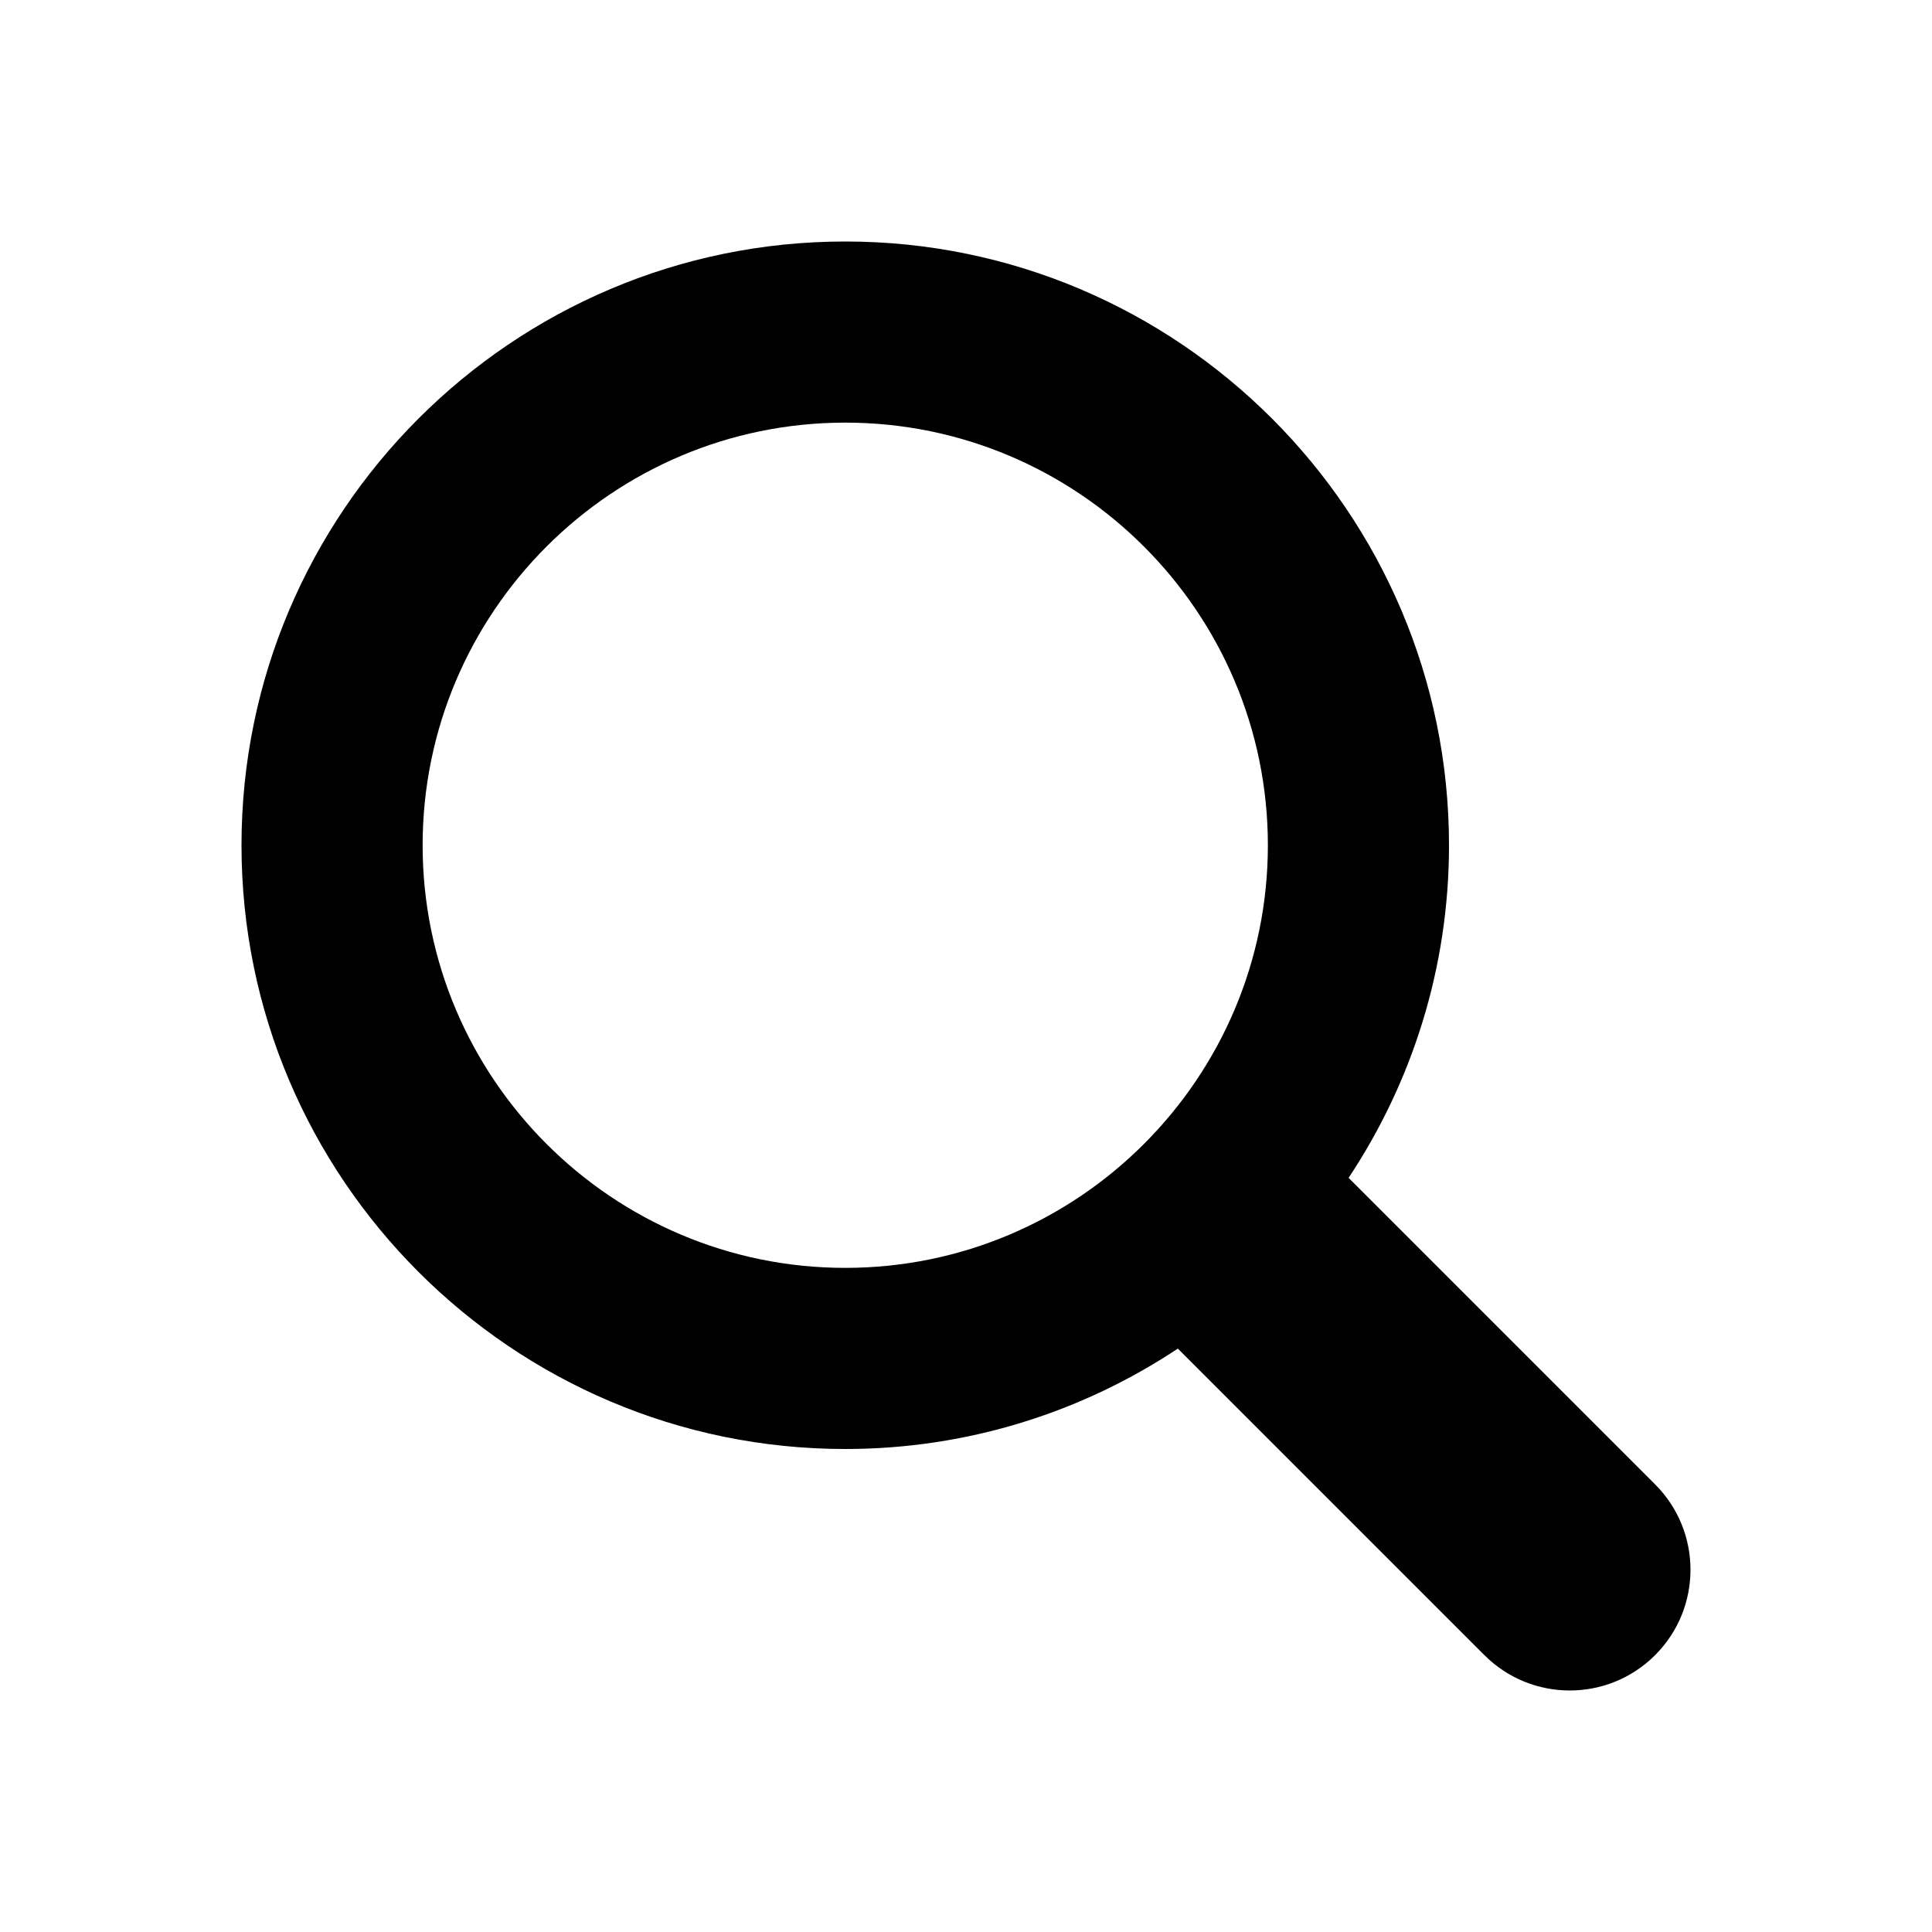
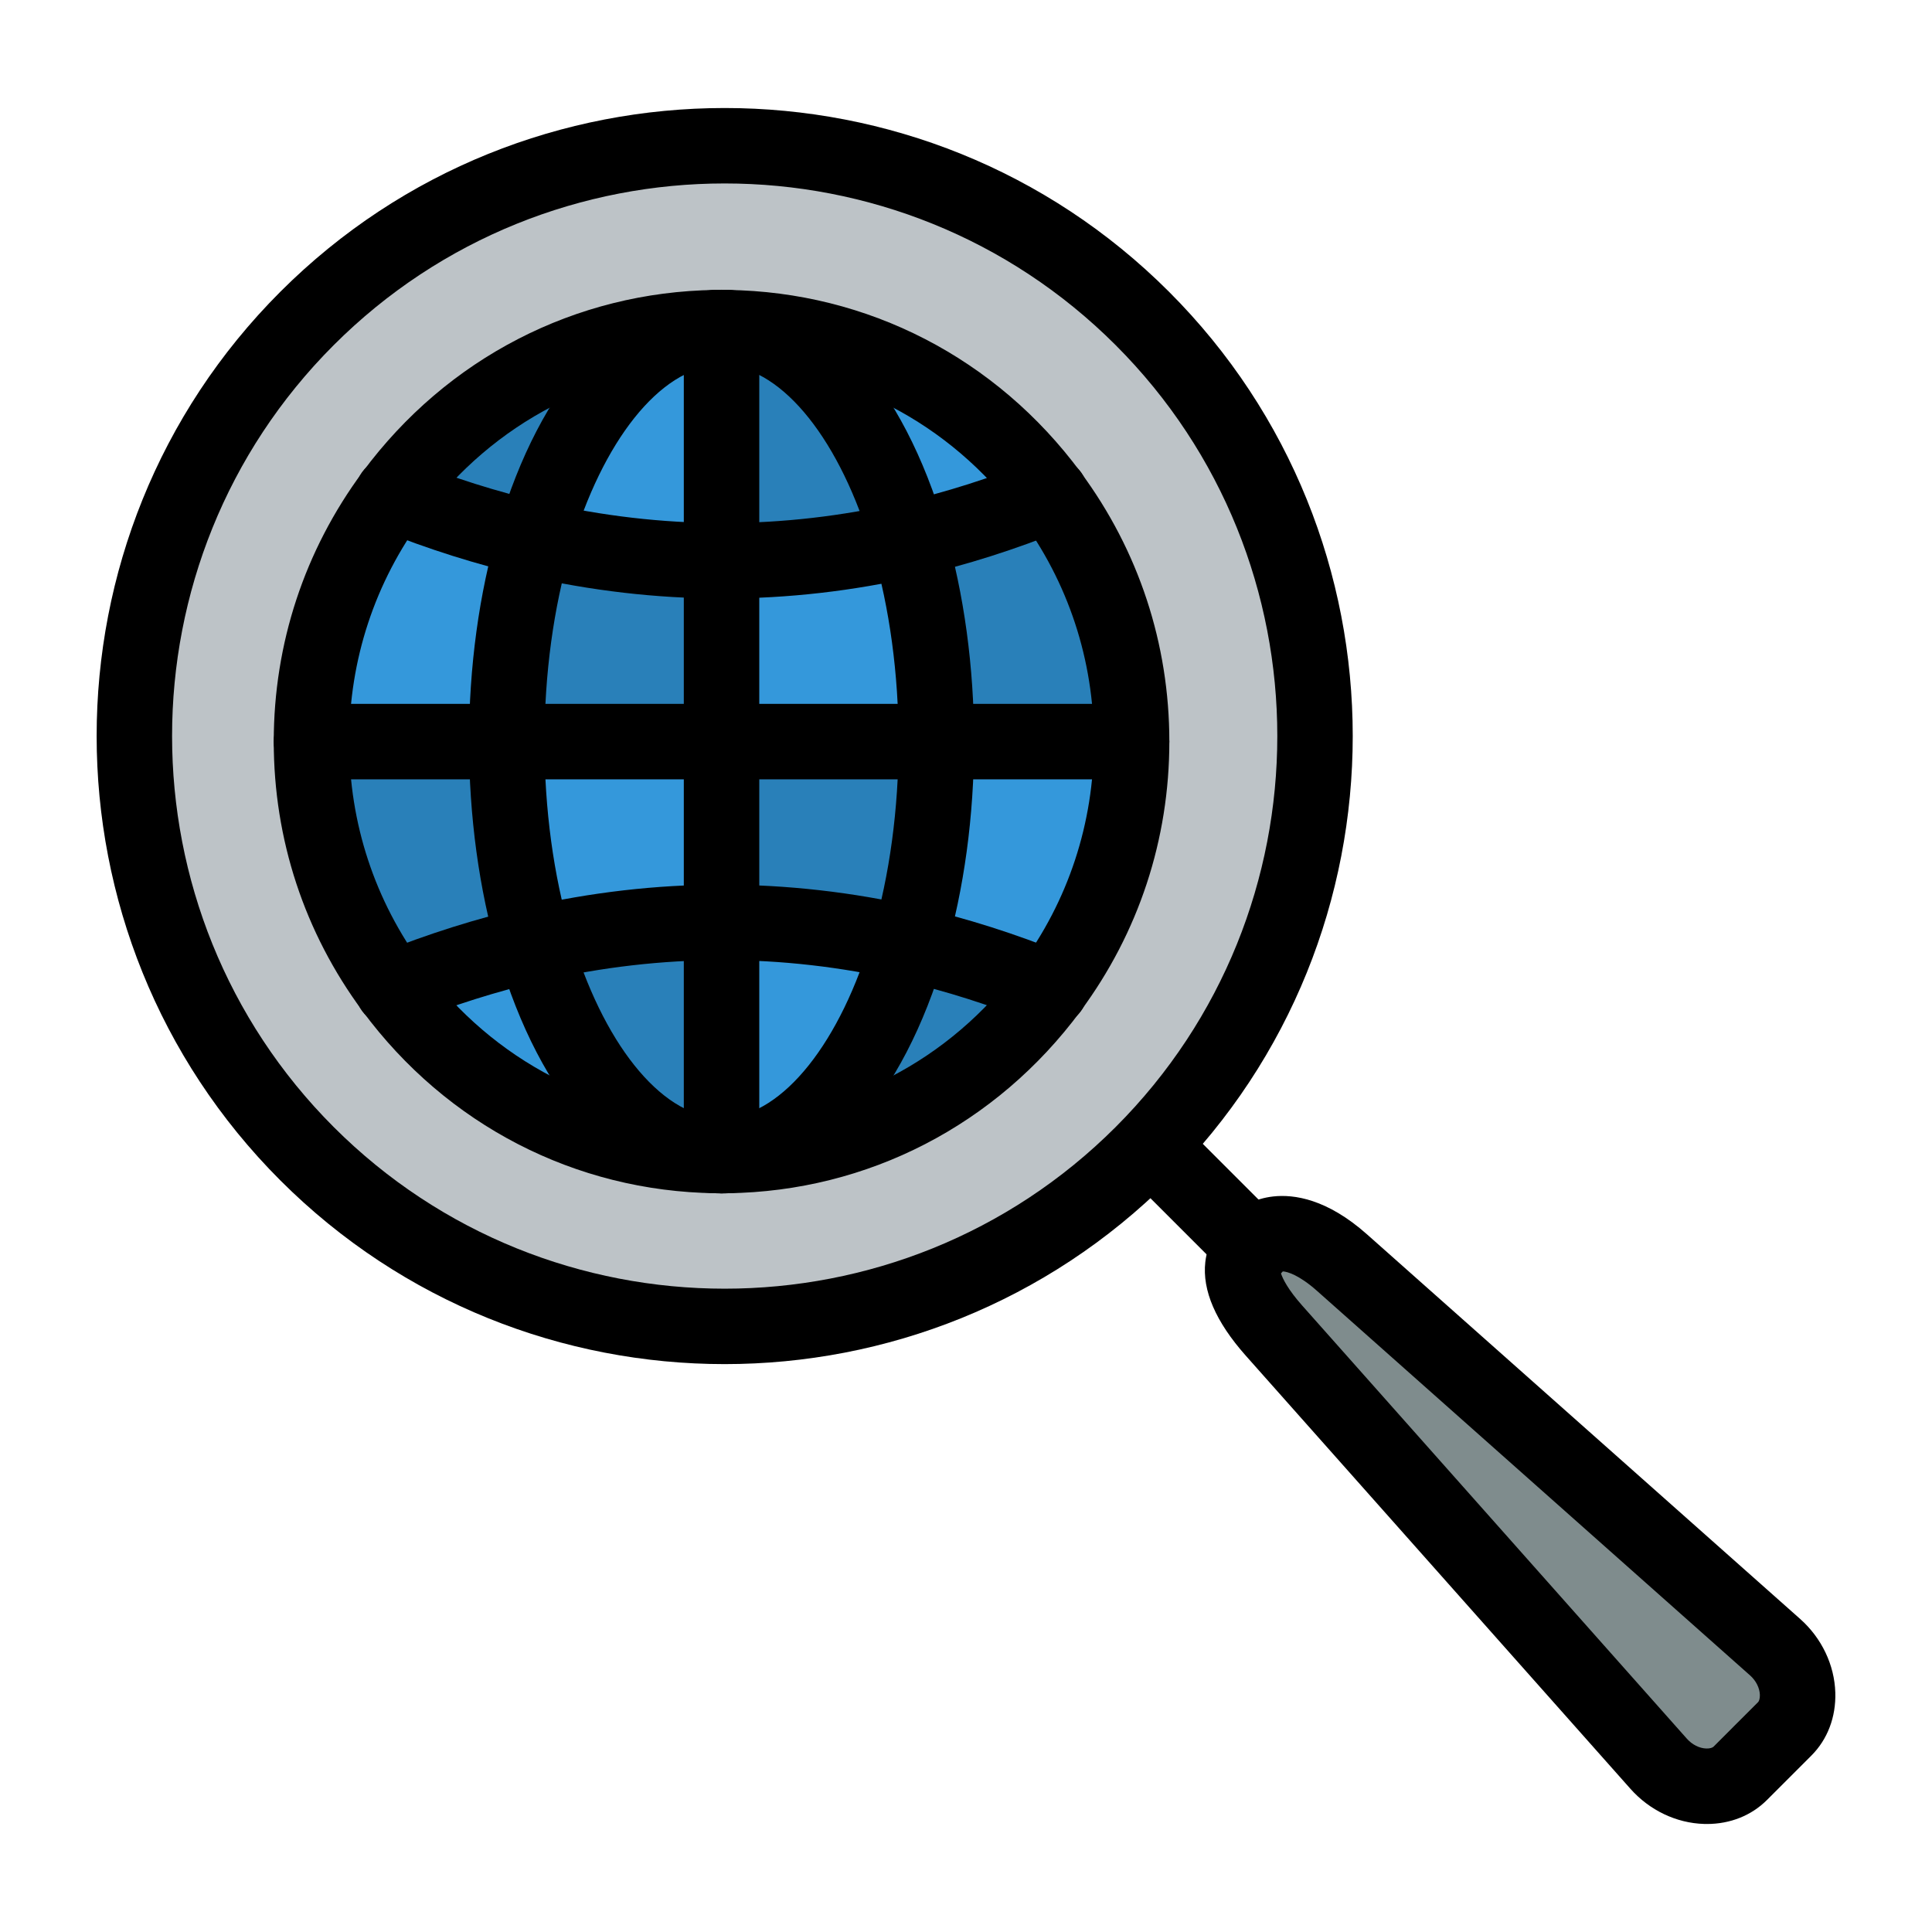
- <svg xmlns="http://www.w3.org/2000/svg" enable-background="new 0 0 32 32" id="Glyph" version="1.1" viewBox="0 0 32 32" xml:space="preserve">
-   <path d="M27.414,24.586l-5.077-5.077C23.386,17.928,24,16.035,24,14c0-5.514-4.486-10-10-10S4,8.486,4,14  s4.486,10,10,10c2.035,0,3.928-0.614,5.509-1.663l5.077,5.077c0.78,0.781,2.048,0.781,2.828,0  C28.195,26.633,28.195,25.367,27.414,24.586z M7,14c0-3.86,3.14-7,7-7s7,3.14,7,7s-3.14,7-7,7S7,17.86,7,14z" id="XMLID_223_" />
+ <svg xmlns="http://www.w3.org/2000/svg" style="enable-background:new 0 0 512 512;" version="1.1" viewBox="0 0 512 512" xml:space="preserve">
+   <g id="_x36_._Globe_x2C__magnifier_glass_x2C__search_x2C__development">
+     <g>
+       <g>
+         <path d="M302.727,84.388c-61.13-61.12-160.24-61.12-221.36,0c-61.11,61.11-61.11,160.22,0,221.36     c61.12,61.11,160.23,61.11,221.36,0C363.847,244.608,363.847,145.498,302.727,84.388z" style="fill:#BDC3C7;" />
+         <path d="M189.737,86.838c-20.63,1.02-38.59,23.39-48.13,56.02c-12.48-2.86-24.98-6.81-37.47-11.84     C123.707,104.588,154.777,87.308,189.737,86.838z" style="fill:#2980B9;" />
+         <path d="M134.297,196.528c0,19.46,2.65,37.76,7.29,53.63c-12.48,2.86-24.98,6.8-37.48,11.83     c-13.54-18.29-21.56-40.96-21.56-65.46H134.297z" style="fill:#2980B9;" />
+         <path d="M299.887,196.528h-51.75c0-19.42-2.64-37.7-7.27-53.55c12.54-2.88,25.03-6.85,37.46-11.91     C291.867,149.358,299.887,172.028,299.887,196.528z" style="fill:#2980B9;" />
+         <path d="M278.327,261.998c-19.57,26.45-50.64,43.75-85.62,44.22c20.65-1.03,38.63-23.44,48.16-56.13     C253.407,252.968,265.897,256.938,278.327,261.998z" style="fill:#2980B9;" />
+         <path d="M191.217,244.438v61.8c-0.49,0-0.97,0-1.46-0.02c-0.01,0-0.02,0-0.02,0     c-20.64-1.02-38.61-23.4-48.15-56.06C158.167,246.348,174.717,244.458,191.217,244.438z" style="fill:#2980B9;" />
+         <path d="M191.217,196.528h56.92c0,19.43-2.64,37.7-7.27,53.56c-16.48-3.78-33.04-5.67-49.65-5.65V196.528z     " style="fill:#2980B9;" />
+         <path d="M191.217,148.608v47.92h-56.92c0-19.47,2.65-37.79,7.31-53.67     C158.177,146.668,174.727,148.578,191.217,148.608z" style="fill:#2980B9;" />
+         <path d="M192.707,86.838c20.66,1.03,38.63,23.44,48.16,56.14c-16.47,3.78-33.04,5.66-49.65,5.63v-61.79     c0.49,0,0.98,0,1.47,0.02C192.687,86.838,192.697,86.838,192.707,86.838z" style="fill:#2980B9;" />
+         <path d="M141.587,250.158c9.54,32.66,27.51,55.04,48.15,56.06c-34.98-0.47-66.07-17.77-85.63-44.23     C116.607,256.958,129.107,253.018,141.587,250.158z" style="fill:#3498DB;" />
+         <path d="M141.607,142.858c-4.66,15.88-7.31,34.2-7.31,53.67h-51.75c0-24.52,8.04-47.21,21.59-65.51     C116.627,136.048,129.127,139.998,141.607,142.858z" style="fill:#3498DB;" />
+         <path d="M192.707,86.838c34.98,0.47,66.06,17.78,85.62,44.23c-12.43,5.06-24.92,9.03-37.46,11.91     C231.337,110.278,213.367,87.868,192.707,86.838z" style="fill:#3498DB;" />
+         <path d="M248.137,196.528h51.75c0,24.51-8.02,47.18-21.56,65.47c-12.43-5.06-24.92-9.03-37.46-11.91     C245.497,234.228,248.137,215.958,248.137,196.528z" style="fill:#3498DB;" />
+         <path d="M240.867,250.088c-9.53,32.69-27.51,55.1-48.16,56.13c-0.01,0-0.02,0-0.02,0     c-0.49,0.02-0.98,0.02-1.47,0.02v-61.8C207.827,244.418,224.387,246.308,240.867,250.088z" style="fill:#3498DB;" />
+         <path d="M191.217,196.528v47.91c-16.5,0.02-33.05,1.91-49.63,5.72c-4.64-15.87-7.29-34.17-7.29-53.63     H191.217z" style="fill:#3498DB;" />
+         <path d="M248.137,196.528h-56.92v-47.92c16.61,0.03,33.18-1.85,49.65-5.63     C245.497,158.828,248.137,177.108,248.137,196.528z" style="fill:#3498DB;" />
+         <path d="M191.217,86.818v61.79c-16.49-0.03-33.04-1.94-49.61-5.75c9.54-32.63,27.5-55,48.13-56.02     c0,0,0.01,0,0.02,0C190.247,86.818,190.727,86.818,191.217,86.818z" style="fill:#3498DB;" />
+         <path d="M470.437,436.528c7.02,6.24,7.78,16.38,2.54,21.63l-1.58,1.57l-4.32,4.32l-4.32,4.33l-1.57,1.57     c-5.25,5.26-15.39,4.5-21.63-2.54l-101.96-114.81c-10.01-11.28-9.91-18.83-5.24-22.16c3.35-4.67,11.97-5.89,23.27,4.15     L470.437,436.528z" style="fill:#7F8C8D;" />
+         <path d="M191.217,316.239c-0.631,0-1.248-0.003-1.878-0.029c-5.518-0.231-9.804-4.892-9.573-10.409     c0.231-5.519,4.878-9.803,10.41-9.573c0.349,0.016,0.692,0.012,1.042,0.012c0.35,0,0.701,0.004,1.051-0.012     c5.526-0.216,10.179,4.055,10.41,9.573c0.231,5.518-4.055,10.178-9.573,10.409C192.476,316.236,191.846,316.239,191.217,316.239z     " />
+         <path d="M189.74,316.218c-0.046,0-0.091,0-0.137-0.001c-37.13-0.499-71.223-18.098-93.537-48.285     c-15.384-20.781-23.519-45.474-23.519-71.404c0-25.939,8.145-50.65,23.553-71.46c22.325-30.151,56.405-47.73,93.502-48.229     c5.515-0.081,10.059,4.342,10.133,9.865s-4.342,10.059-9.865,10.133c-30.8,0.414-59.12,15.042-77.698,40.132     c-12.84,17.341-19.626,37.936-19.626,59.559c0,21.613,6.777,42.192,19.597,59.51c18.572,25.124,46.9,39.767,77.727,40.181     c5.522,0.074,9.939,4.611,9.865,10.133C199.663,311.829,195.2,316.218,189.74,316.218z" />
+         <path d="M192.694,96.839c-0.138,0-0.277-0.002-0.416-0.008c-0.354-0.014-0.708-0.011-1.062-0.012     c-0.354,0.001-0.699-0.002-1.052,0.012c-5.508,0.234-10.174-4.064-10.4-9.583c-0.226-5.518,4.065-10.174,9.583-10.4     c1.251-0.051,2.494-0.051,3.746,0c5.519,0.226,9.809,4.882,9.583,10.4C202.459,92.626,198.029,96.839,192.694,96.839z" />
+         <path d="M192.704,316.218c-5.46,0-9.923-4.389-9.996-9.866c-0.074-5.521,4.342-10.059,9.865-10.133     c30.808-0.414,59.134-15.055,77.715-40.168c12.822-17.321,19.599-37.902,19.599-59.522c0-21.613-6.777-42.192-19.597-59.51     c-18.579-25.124-46.905-39.767-77.717-40.181c-5.522-0.074-9.939-4.611-9.865-10.133c0.074-5.523,4.626-9.934,10.133-9.865     c37.114,0.499,71.203,18.097,93.526,48.283c15.385,20.783,23.52,45.476,23.52,71.406c0,25.936-8.134,50.633-23.523,71.42     c-22.327,30.176-56.415,47.771-93.523,48.269C192.796,316.218,192.749,316.218,192.704,316.218z" />
+         <path d="M191.217,316.258c-0.643,0-1.285-0.014-1.917-0.05c-0.019-0.001-0.038-0.001-0.057-0.002     c-24.64-1.218-46.043-24.86-57.255-63.245c-5.032-17.208-7.691-36.723-7.691-56.434c0-19.755,2.667-39.288,7.715-56.486     c11.211-38.348,32.607-61.975,57.231-63.192c0.019-0.001,0.037-0.002,0.056-0.002c1.262-0.071,2.558-0.073,3.843,0     c0.021,0,0.042,0.001,0.063,0.002c24.658,1.229,46.064,24.904,57.263,63.33c5.017,17.174,7.669,36.661,7.669,56.348     c0,19.683-2.652,39.172-7.671,56.362c-11.198,38.415-32.604,62.085-57.261,63.315c-0.022,0.001-0.045,0.002-0.067,0.003     C192.498,316.245,191.857,316.258,191.217,316.258z M190.148,296.226c0.081,0.003,0.161,0.007,0.239,0.012     c0.551,0.035,1.121,0.035,1.683,0c0.08-0.006,0.159-0.01,0.239-0.013c15.249-0.841,30.532-20.031,38.958-48.936     c4.495-15.398,6.871-32.95,6.871-50.761c0-17.815-2.375-35.363-6.869-50.746c-8.431-28.928-23.721-48.125-38.975-48.952     c-0.076-0.003-0.151-0.007-0.224-0.011c-0.562-0.035-1.132-0.035-1.683-0.001c-0.085,0.005-0.17,0.01-0.255,0.013     c-15.221,0.833-30.491,19.982-38.926,48.833c-4.521,15.404-6.908,32.989-6.908,50.864c0,17.837,2.382,35.412,6.888,50.823     C159.623,276.239,174.909,295.406,190.148,296.226z" />
+         <path d="M299.887,206.528H82.547c-5.523,0-10-4.477-10-10s4.477-10,10-10h217.34c5.523,0,10,4.477,10,10     S305.41,206.528,299.887,206.528z" />
+         <path d="M191.599,158.609c-0.134,0-0.266,0-0.4,0c-17.204-0.032-34.643-2.052-51.833-6.004     c-12.893-2.955-25.969-7.082-38.86-12.267c-5.009-1.899-7.653-7.441-5.921-12.557c1.772-5.231,7.451-8.036,12.68-6.263     c0.121,0.041,0.261,0.091,0.392,0.142c0.072,0.027,0.144,0.055,0.215,0.084c11.954,4.813,24.055,8.638,35.969,11.368     c15.741,3.62,31.684,5.469,47.395,5.498c0.121,0,0.243,0,0.365,0c15.661,0,31.481-1.809,47.03-5.377     c11.967-2.749,24.055-6.593,35.926-11.426c0.101-0.041,0.201-0.08,0.303-0.117c0.144-0.054,0.298-0.109,0.432-0.153     c5.251-1.719,10.897,1.139,12.618,6.387c1.672,5.102-0.982,10.583-5.953,12.465c-12.816,5.208-25.887,9.359-38.851,12.337     C226.091,156.63,208.763,158.609,191.599,158.609z" />
+         <path d="M278.409,272.031c-1.033,0-2.083-0.161-3.118-0.5c-0.131-0.043-0.277-0.095-0.418-0.147     c-0.106-0.039-0.212-0.08-0.317-0.123c-11.874-4.833-23.961-8.677-35.928-11.426c-15.691-3.599-31.657-5.426-47.399-5.396     c-15.755,0.019-31.704,1.858-47.402,5.466c-11.953,2.739-24.059,6.561-35.987,11.361c-0.077,0.031-0.155,0.062-0.232,0.091     c-0.11,0.042-0.226,0.084-0.326,0.118c-5.222,1.796-10.913-0.979-12.71-6.2c-1.763-5.123,0.874-10.696,5.905-12.604     c12.865-5.171,25.944-9.295,38.877-12.259c17.152-3.942,34.6-5.952,51.852-5.973c17.281,0.014,34.731,1.965,51.898,5.903     c12.964,2.978,26.033,7.127,38.852,12.337c4.971,1.882,7.627,7.363,5.955,12.465     C286.528,269.357,282.614,272.031,278.409,272.031z" />
+         <path d="M191.217,316.239c-5.523,0-10-4.478-10-10V86.818c0-5.523,4.477-10,10-10s10,4.477,10,10v219.42     C201.217,311.761,196.74,316.239,191.217,316.239z" />
+         <path d="M452.351,483.375c-0.253,0-0.506-0.004-0.761-0.012c-7.345-0.217-14.458-3.614-19.517-9.321L330.12,359.239     c-7.949-8.958-11.548-17.295-10.7-24.783c0.499-4.404,2.55-8.302,5.827-11.135c3.028-3.503,7.293-5.703,12.176-6.248     c5.488-0.61,14.257,0.633,24.846,10.04l114.807,101.938c5.692,5.06,9.081,12.168,9.3,19.508     c0.193,6.468-2.052,12.386-6.322,16.664l-11.796,11.797C464.154,481.131,458.527,483.375,452.351,483.375z M339.475,337.462     c0.454,1.436,1.898,4.326,5.601,8.499l101.958,114.808c1.399,1.579,3.322,2.55,5.148,2.604c1.024,0.036,1.683-0.244,1.927-0.487     l5.888-5.898c0.003-0.003,0.005-0.006,0.008-0.008l5.924-5.914c0.232-0.233,0.484-0.935,0.456-1.907     c-0.055-1.833-1.024-3.76-2.592-5.153L348.988,342.066c-4.669-4.148-7.834-5.085-9.028-5.132     C339.805,337.116,339.643,337.292,339.475,337.462z" />
+         <path d="M331.407,339.928c-2.559,0-5.118-0.977-7.071-2.929l-25.77-25.77c-3.905-3.905-3.906-10.237,0-14.143     c3.905-3.904,10.237-3.904,14.142,0l25.77,25.77c3.905,3.905,3.906,10.237,0,14.143     C336.526,338.952,333.966,339.928,331.407,339.928z" />
+         <path d="M192.042,361.504c-42.644,0-85.285-16.228-117.746-48.684C9.383,247.875,9.384,142.23,74.296,77.317h0     c64.922-64.921,170.568-64.923,235.501,0c64.923,64.913,64.924,170.559,0.002,235.502     C277.331,345.275,234.686,361.504,192.042,361.504z M88.438,91.46c-57.116,57.116-57.115,150.075,0.001,207.22     c28.558,28.554,66.085,42.832,103.603,42.835c37.527,0.003,75.043-14.276,103.615-42.838c57.124-57.143,57.125-150.101,0-207.216     C238.521,34.334,145.563,34.334,88.438,91.46L88.438,91.46z" />
+       </g>
+     </g>
+   </g>
+   <g id="Layer_1" />
</svg>
